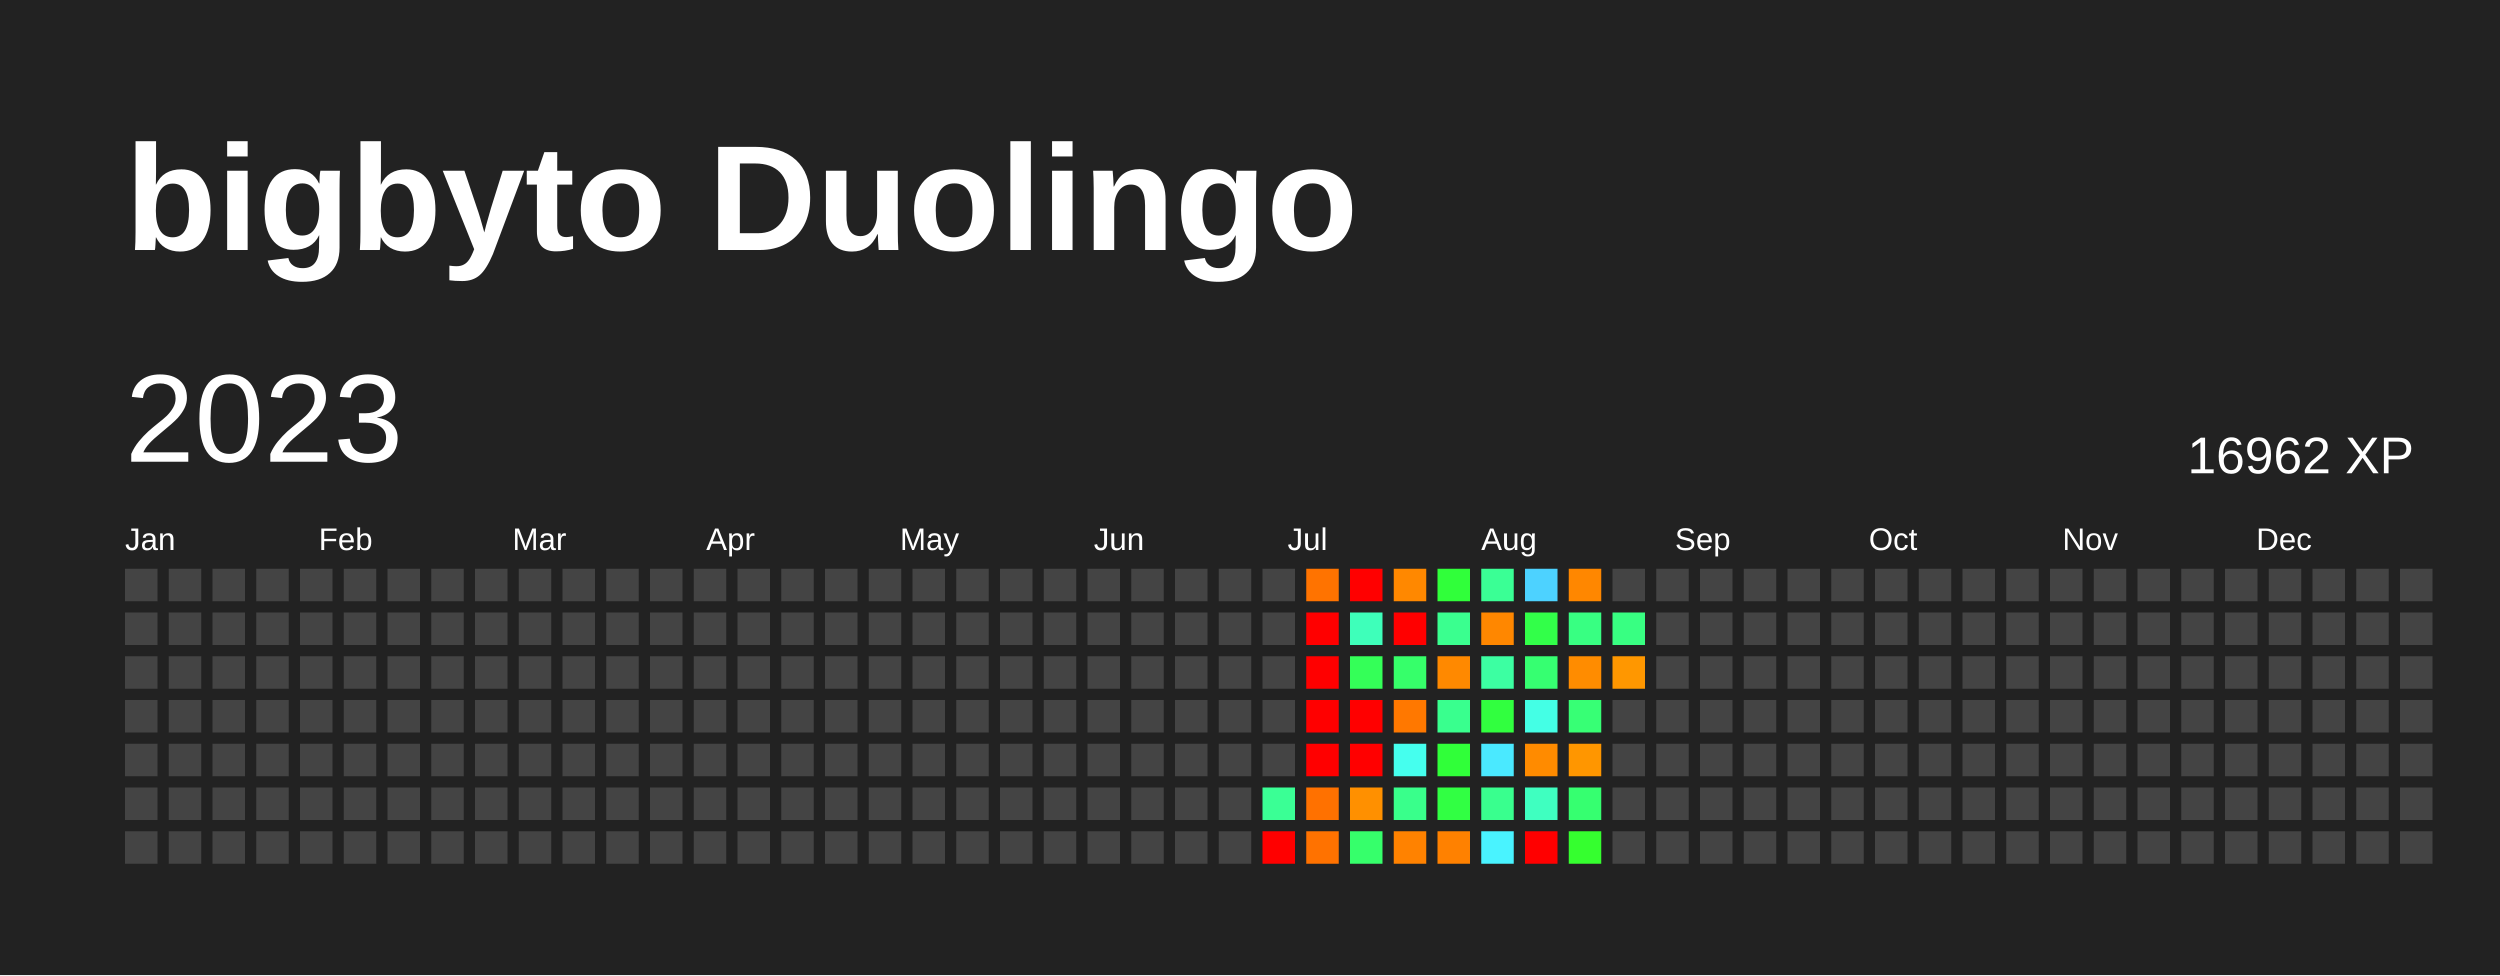
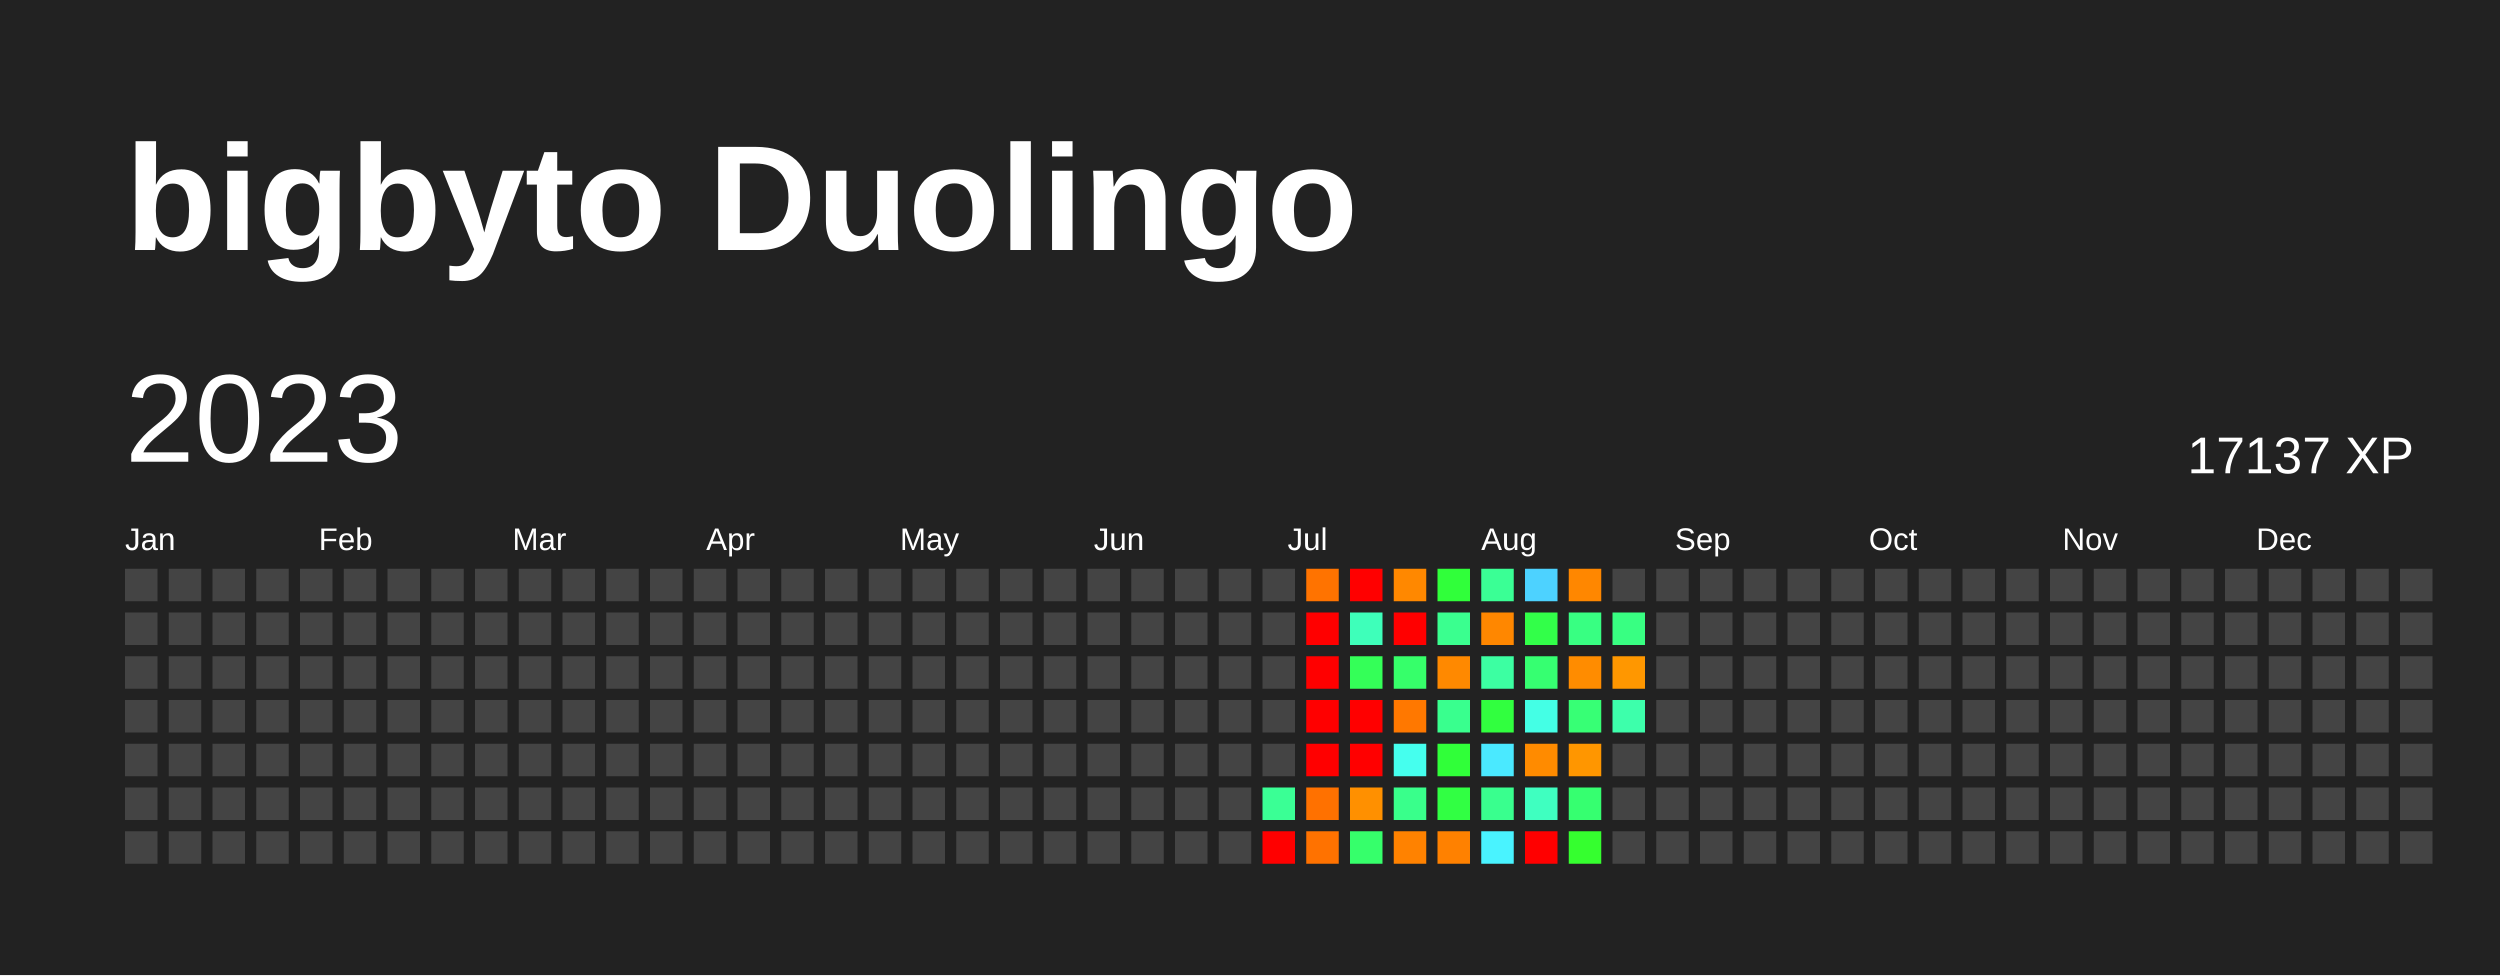
<svg xmlns="http://www.w3.org/2000/svg" baseProfile="full" height="78mm" version="1.1" viewBox="0,0,200,78" width="200mm">
  <defs />
  <rect fill="#222222" height="78" width="200" x="0" y="0" />
  <text fill="#FFFFFF" style="font-size:12px; font-family:Arial; font-weight:bold;" x="10" y="20">bigbyto Duolingo</text>
  <text dominant-baseline="hanging" fill="#FFFFFF" style="font-size:10.0px; font-family:Arial;" x="10" y="30">2023</text>
-   <text dominant-baseline="hanging" fill="#FFFFFF" style="font-size:4.125px; font-family:Arial;" x="175" y="35">16962 XP</text>
+   <text dominant-baseline="hanging" fill="#FFFFFF" style="font-size:4.125px; font-family:Arial;" x="175" y="35">17137 XP</text>
  <text fill="#FFFFFF" style="font-size:2.5px; font-family:Arial" x="10.0" y="44">Jan</text>
  <text fill="#FFFFFF" style="font-size:2.5px; font-family:Arial" x="25.5" y="44">Feb</text>
  <text fill="#FFFFFF" style="font-size:2.5px; font-family:Arial" x="41.0" y="44">Mar</text>
  <text fill="#FFFFFF" style="font-size:2.5px; font-family:Arial" x="56.5" y="44">Apr</text>
  <text fill="#FFFFFF" style="font-size:2.5px; font-family:Arial" x="72.0" y="44">May</text>
  <text fill="#FFFFFF" style="font-size:2.5px; font-family:Arial" x="87.5" y="44">Jun</text>
  <text fill="#FFFFFF" style="font-size:2.5px; font-family:Arial" x="103.0" y="44">Jul</text>
  <text fill="#FFFFFF" style="font-size:2.5px; font-family:Arial" x="118.5" y="44">Aug</text>
  <text fill="#FFFFFF" style="font-size:2.5px; font-family:Arial" x="134.0" y="44">Sep</text>
  <text fill="#FFFFFF" style="font-size:2.5px; font-family:Arial" x="149.5" y="44">Oct</text>
  <text fill="#FFFFFF" style="font-size:2.5px; font-family:Arial" x="165.0" y="44">Nov</text>
  <text fill="#FFFFFF" style="font-size:2.5px; font-family:Arial" x="180.5" y="44">Dec</text>
  <rect fill="#444444" height="2.6" width="2.6" x="10.0" y="45.5" />
  <rect fill="#444444" height="2.6" width="2.6" x="10.0" y="49.0" />
  <rect fill="#444444" height="2.6" width="2.6" x="10.0" y="52.5" />
  <rect fill="#444444" height="2.6" width="2.6" x="10.0" y="56.0" />
  <rect fill="#444444" height="2.6" width="2.6" x="10.0" y="59.5" />
  <rect fill="#444444" height="2.6" width="2.6" x="10.0" y="63.0" />
  <rect fill="#444444" height="2.6" width="2.6" x="10.0" y="66.5" />
  <rect fill="#444444" height="2.6" width="2.6" x="13.5" y="45.5" />
  <rect fill="#444444" height="2.6" width="2.6" x="13.5" y="49.0" />
  <rect fill="#444444" height="2.6" width="2.6" x="13.5" y="52.5" />
  <rect fill="#444444" height="2.6" width="2.6" x="13.5" y="56.0" />
  <rect fill="#444444" height="2.6" width="2.6" x="13.5" y="59.5" />
  <rect fill="#444444" height="2.6" width="2.6" x="13.5" y="63.0" />
  <rect fill="#444444" height="2.6" width="2.6" x="13.5" y="66.5" />
  <rect fill="#444444" height="2.6" width="2.6" x="17.0" y="45.5" />
  <rect fill="#444444" height="2.6" width="2.6" x="17.0" y="49.0" />
  <rect fill="#444444" height="2.6" width="2.6" x="17.0" y="52.5" />
  <rect fill="#444444" height="2.6" width="2.6" x="17.0" y="56.0" />
  <rect fill="#444444" height="2.6" width="2.6" x="17.0" y="59.5" />
  <rect fill="#444444" height="2.6" width="2.6" x="17.0" y="63.0" />
  <rect fill="#444444" height="2.6" width="2.6" x="17.0" y="66.5" />
  <rect fill="#444444" height="2.6" width="2.6" x="20.5" y="45.5" />
  <rect fill="#444444" height="2.6" width="2.6" x="20.5" y="49.0" />
  <rect fill="#444444" height="2.6" width="2.6" x="20.5" y="52.5" />
  <rect fill="#444444" height="2.6" width="2.6" x="20.5" y="56.0" />
  <rect fill="#444444" height="2.6" width="2.6" x="20.5" y="59.5" />
  <rect fill="#444444" height="2.6" width="2.6" x="20.5" y="63.0" />
  <rect fill="#444444" height="2.6" width="2.6" x="20.5" y="66.5" />
  <rect fill="#444444" height="2.6" width="2.6" x="24.0" y="45.5" />
  <rect fill="#444444" height="2.6" width="2.6" x="24.0" y="49.0" />
  <rect fill="#444444" height="2.6" width="2.6" x="24.0" y="52.5" />
  <rect fill="#444444" height="2.6" width="2.6" x="24.0" y="56.0" />
  <rect fill="#444444" height="2.6" width="2.6" x="24.0" y="59.5" />
  <rect fill="#444444" height="2.6" width="2.6" x="24.0" y="63.0" />
  <rect fill="#444444" height="2.6" width="2.6" x="24.0" y="66.5" />
  <rect fill="#444444" height="2.6" width="2.6" x="27.5" y="45.5" />
  <rect fill="#444444" height="2.6" width="2.6" x="27.5" y="49.0" />
  <rect fill="#444444" height="2.6" width="2.6" x="27.5" y="52.5" />
  <rect fill="#444444" height="2.6" width="2.6" x="27.5" y="56.0" />
  <rect fill="#444444" height="2.6" width="2.6" x="27.5" y="59.5" />
  <rect fill="#444444" height="2.6" width="2.6" x="27.5" y="63.0" />
  <rect fill="#444444" height="2.6" width="2.6" x="27.5" y="66.5" />
  <rect fill="#444444" height="2.6" width="2.6" x="31.0" y="45.5" />
  <rect fill="#444444" height="2.6" width="2.6" x="31.0" y="49.0" />
  <rect fill="#444444" height="2.6" width="2.6" x="31.0" y="52.5" />
  <rect fill="#444444" height="2.6" width="2.6" x="31.0" y="56.0" />
  <rect fill="#444444" height="2.6" width="2.6" x="31.0" y="59.5" />
  <rect fill="#444444" height="2.6" width="2.6" x="31.0" y="63.0" />
  <rect fill="#444444" height="2.6" width="2.6" x="31.0" y="66.5" />
  <rect fill="#444444" height="2.6" width="2.6" x="34.5" y="45.5" />
  <rect fill="#444444" height="2.6" width="2.6" x="34.5" y="49.0" />
  <rect fill="#444444" height="2.6" width="2.6" x="34.5" y="52.5" />
  <rect fill="#444444" height="2.6" width="2.6" x="34.5" y="56.0" />
  <rect fill="#444444" height="2.6" width="2.6" x="34.5" y="59.5" />
  <rect fill="#444444" height="2.6" width="2.6" x="34.5" y="63.0" />
  <rect fill="#444444" height="2.6" width="2.6" x="34.5" y="66.5" />
  <rect fill="#444444" height="2.6" width="2.6" x="38.0" y="45.5" />
  <rect fill="#444444" height="2.6" width="2.6" x="38.0" y="49.0" />
  <rect fill="#444444" height="2.6" width="2.6" x="38.0" y="52.5" />
  <rect fill="#444444" height="2.6" width="2.6" x="38.0" y="56.0" />
  <rect fill="#444444" height="2.6" width="2.6" x="38.0" y="59.5" />
  <rect fill="#444444" height="2.6" width="2.6" x="38.0" y="63.0" />
  <rect fill="#444444" height="2.6" width="2.6" x="38.0" y="66.5" />
  <rect fill="#444444" height="2.6" width="2.6" x="41.5" y="45.5" />
  <rect fill="#444444" height="2.6" width="2.6" x="41.5" y="49.0" />
  <rect fill="#444444" height="2.6" width="2.6" x="41.5" y="52.5" />
  <rect fill="#444444" height="2.6" width="2.6" x="41.5" y="56.0" />
  <rect fill="#444444" height="2.6" width="2.6" x="41.5" y="59.5" />
  <rect fill="#444444" height="2.6" width="2.6" x="41.5" y="63.0" />
  <rect fill="#444444" height="2.6" width="2.6" x="41.5" y="66.5" />
  <rect fill="#444444" height="2.6" width="2.6" x="45.0" y="45.5" />
  <rect fill="#444444" height="2.6" width="2.6" x="45.0" y="49.0" />
  <rect fill="#444444" height="2.6" width="2.6" x="45.0" y="52.5" />
  <rect fill="#444444" height="2.6" width="2.6" x="45.0" y="56.0" />
  <rect fill="#444444" height="2.6" width="2.6" x="45.0" y="59.5" />
  <rect fill="#444444" height="2.6" width="2.6" x="45.0" y="63.0" />
  <rect fill="#444444" height="2.6" width="2.6" x="45.0" y="66.5" />
  <rect fill="#444444" height="2.6" width="2.6" x="48.5" y="45.5" />
  <rect fill="#444444" height="2.6" width="2.6" x="48.5" y="49.0" />
  <rect fill="#444444" height="2.6" width="2.6" x="48.5" y="52.5" />
  <rect fill="#444444" height="2.6" width="2.6" x="48.5" y="56.0" />
  <rect fill="#444444" height="2.6" width="2.6" x="48.5" y="59.5" />
  <rect fill="#444444" height="2.6" width="2.6" x="48.5" y="63.0" />
  <rect fill="#444444" height="2.6" width="2.6" x="48.5" y="66.5" />
  <rect fill="#444444" height="2.6" width="2.6" x="52.0" y="45.5" />
  <rect fill="#444444" height="2.6" width="2.6" x="52.0" y="49.0" />
  <rect fill="#444444" height="2.6" width="2.6" x="52.0" y="52.5" />
  <rect fill="#444444" height="2.6" width="2.6" x="52.0" y="56.0" />
  <rect fill="#444444" height="2.6" width="2.6" x="52.0" y="59.5" />
  <rect fill="#444444" height="2.6" width="2.6" x="52.0" y="63.0" />
  <rect fill="#444444" height="2.6" width="2.6" x="52.0" y="66.5" />
  <rect fill="#444444" height="2.6" width="2.6" x="55.5" y="45.5" />
  <rect fill="#444444" height="2.6" width="2.6" x="55.5" y="49.0" />
  <rect fill="#444444" height="2.6" width="2.6" x="55.5" y="52.5" />
  <rect fill="#444444" height="2.6" width="2.6" x="55.5" y="56.0" />
  <rect fill="#444444" height="2.6" width="2.6" x="55.5" y="59.5" />
  <rect fill="#444444" height="2.6" width="2.6" x="55.5" y="63.0" />
  <rect fill="#444444" height="2.6" width="2.6" x="55.5" y="66.5" />
  <rect fill="#444444" height="2.6" width="2.6" x="59.0" y="45.5" />
  <rect fill="#444444" height="2.6" width="2.6" x="59.0" y="49.0" />
  <rect fill="#444444" height="2.6" width="2.6" x="59.0" y="52.5" />
  <rect fill="#444444" height="2.6" width="2.6" x="59.0" y="56.0" />
  <rect fill="#444444" height="2.6" width="2.6" x="59.0" y="59.5" />
  <rect fill="#444444" height="2.6" width="2.6" x="59.0" y="63.0" />
  <rect fill="#444444" height="2.6" width="2.6" x="59.0" y="66.5" />
  <rect fill="#444444" height="2.6" width="2.6" x="62.5" y="45.5" />
  <rect fill="#444444" height="2.6" width="2.6" x="62.5" y="49.0" />
  <rect fill="#444444" height="2.6" width="2.6" x="62.5" y="52.5" />
  <rect fill="#444444" height="2.6" width="2.6" x="62.5" y="56.0" />
  <rect fill="#444444" height="2.6" width="2.6" x="62.5" y="59.5" />
  <rect fill="#444444" height="2.6" width="2.6" x="62.5" y="63.0" />
  <rect fill="#444444" height="2.6" width="2.6" x="62.5" y="66.5" />
  <rect fill="#444444" height="2.6" width="2.6" x="66.0" y="45.5" />
  <rect fill="#444444" height="2.6" width="2.6" x="66.0" y="49.0" />
  <rect fill="#444444" height="2.6" width="2.6" x="66.0" y="52.5" />
  <rect fill="#444444" height="2.6" width="2.6" x="66.0" y="56.0" />
  <rect fill="#444444" height="2.6" width="2.6" x="66.0" y="59.5" />
  <rect fill="#444444" height="2.6" width="2.6" x="66.0" y="63.0" />
  <rect fill="#444444" height="2.6" width="2.6" x="66.0" y="66.5" />
  <rect fill="#444444" height="2.6" width="2.6" x="69.5" y="45.5" />
  <rect fill="#444444" height="2.6" width="2.6" x="69.5" y="49.0" />
  <rect fill="#444444" height="2.6" width="2.6" x="69.5" y="52.5" />
  <rect fill="#444444" height="2.6" width="2.6" x="69.5" y="56.0" />
  <rect fill="#444444" height="2.6" width="2.6" x="69.5" y="59.5" />
  <rect fill="#444444" height="2.6" width="2.6" x="69.5" y="63.0" />
  <rect fill="#444444" height="2.6" width="2.6" x="69.5" y="66.5" />
  <rect fill="#444444" height="2.6" width="2.6" x="73.0" y="45.5" />
  <rect fill="#444444" height="2.6" width="2.6" x="73.0" y="49.0" />
  <rect fill="#444444" height="2.6" width="2.6" x="73.0" y="52.5" />
  <rect fill="#444444" height="2.6" width="2.6" x="73.0" y="56.0" />
  <rect fill="#444444" height="2.6" width="2.6" x="73.0" y="59.5" />
  <rect fill="#444444" height="2.6" width="2.6" x="73.0" y="63.0" />
  <rect fill="#444444" height="2.6" width="2.6" x="73.0" y="66.5" />
  <rect fill="#444444" height="2.6" width="2.6" x="76.5" y="45.5" />
  <rect fill="#444444" height="2.6" width="2.6" x="76.5" y="49.0" />
  <rect fill="#444444" height="2.6" width="2.6" x="76.5" y="52.5" />
  <rect fill="#444444" height="2.6" width="2.6" x="76.5" y="56.0" />
  <rect fill="#444444" height="2.6" width="2.6" x="76.5" y="59.5" />
  <rect fill="#444444" height="2.6" width="2.6" x="76.5" y="63.0" />
  <rect fill="#444444" height="2.6" width="2.6" x="76.5" y="66.5" />
  <rect fill="#444444" height="2.6" width="2.6" x="80.0" y="45.5" />
  <rect fill="#444444" height="2.6" width="2.6" x="80.0" y="49.0" />
  <rect fill="#444444" height="2.6" width="2.6" x="80.0" y="52.5" />
  <rect fill="#444444" height="2.6" width="2.6" x="80.0" y="56.0" />
  <rect fill="#444444" height="2.6" width="2.6" x="80.0" y="59.5" />
  <rect fill="#444444" height="2.6" width="2.6" x="80.0" y="63.0" />
  <rect fill="#444444" height="2.6" width="2.6" x="80.0" y="66.5" />
  <rect fill="#444444" height="2.6" width="2.6" x="83.5" y="45.5" />
  <rect fill="#444444" height="2.6" width="2.6" x="83.5" y="49.0" />
  <rect fill="#444444" height="2.6" width="2.6" x="83.5" y="52.5" />
  <rect fill="#444444" height="2.6" width="2.6" x="83.5" y="56.0" />
  <rect fill="#444444" height="2.6" width="2.6" x="83.5" y="59.5" />
  <rect fill="#444444" height="2.6" width="2.6" x="83.5" y="63.0" />
  <rect fill="#444444" height="2.6" width="2.6" x="83.5" y="66.5" />
  <rect fill="#444444" height="2.6" width="2.6" x="87.0" y="45.5" />
  <rect fill="#444444" height="2.6" width="2.6" x="87.0" y="49.0" />
  <rect fill="#444444" height="2.6" width="2.6" x="87.0" y="52.5" />
  <rect fill="#444444" height="2.6" width="2.6" x="87.0" y="56.0" />
  <rect fill="#444444" height="2.6" width="2.6" x="87.0" y="59.5" />
  <rect fill="#444444" height="2.6" width="2.6" x="87.0" y="63.0" />
  <rect fill="#444444" height="2.6" width="2.6" x="87.0" y="66.5" />
  <rect fill="#444444" height="2.6" width="2.6" x="90.5" y="45.5" />
  <rect fill="#444444" height="2.6" width="2.6" x="90.5" y="49.0" />
  <rect fill="#444444" height="2.6" width="2.6" x="90.5" y="52.5" />
  <rect fill="#444444" height="2.6" width="2.6" x="90.5" y="56.0" />
  <rect fill="#444444" height="2.6" width="2.6" x="90.5" y="59.5" />
  <rect fill="#444444" height="2.6" width="2.6" x="90.5" y="63.0" />
  <rect fill="#444444" height="2.6" width="2.6" x="90.5" y="66.5" />
  <rect fill="#444444" height="2.6" width="2.6" x="94.0" y="45.5" />
  <rect fill="#444444" height="2.6" width="2.6" x="94.0" y="49.0" />
  <rect fill="#444444" height="2.6" width="2.6" x="94.0" y="52.5" />
  <rect fill="#444444" height="2.6" width="2.6" x="94.0" y="56.0" />
  <rect fill="#444444" height="2.6" width="2.6" x="94.0" y="59.5" />
  <rect fill="#444444" height="2.6" width="2.6" x="94.0" y="63.0" />
  <rect fill="#444444" height="2.6" width="2.6" x="94.0" y="66.5" />
  <rect fill="#444444" height="2.6" width="2.6" x="97.5" y="45.5" />
  <rect fill="#444444" height="2.6" width="2.6" x="97.5" y="49.0" />
  <rect fill="#444444" height="2.6" width="2.6" x="97.5" y="52.5" />
  <rect fill="#444444" height="2.6" width="2.6" x="97.5" y="56.0" />
  <rect fill="#444444" height="2.6" width="2.6" x="97.5" y="59.5" />
  <rect fill="#444444" height="2.6" width="2.6" x="97.5" y="63.0" />
  <rect fill="#444444" height="2.6" width="2.6" x="97.5" y="66.5" />
  <rect fill="#444444" height="2.6" width="2.6" x="101.0" y="45.5" />
  <rect fill="#444444" height="2.6" width="2.6" x="101.0" y="49.0" />
  <rect fill="#444444" height="2.6" width="2.6" x="101.0" y="52.5" />
  <rect fill="#444444" height="2.6" width="2.6" x="101.0" y="56.0" />
  <rect fill="#444444" height="2.6" width="2.6" x="101.0" y="59.5" />
  <rect fill="#3aff95" height="2.6" width="2.6" x="101.0" y="63.0" />
  <rect fill="red" height="2.6" width="2.6" x="101.0" y="66.5" />
  <rect fill="#ff7300" height="2.6" width="2.6" x="104.5" y="45.5" />
  <rect fill="red" height="2.6" width="2.6" x="104.5" y="49.0" />
  <rect fill="red" height="2.6" width="2.6" x="104.5" y="52.5" />
  <rect fill="red" height="2.6" width="2.6" x="104.5" y="56.0" />
  <rect fill="red" height="2.6" width="2.6" x="104.5" y="59.5" />
  <rect fill="#ff7100" height="2.6" width="2.6" x="104.5" y="63.0" />
  <rect fill="#ff7200" height="2.6" width="2.6" x="104.5" y="66.5" />
  <rect fill="red" height="2.6" width="2.6" x="108.0" y="45.5" />
  <rect fill="#3effba" height="2.6" width="2.6" x="108.0" y="49.0" />
  <rect fill="#34ff58" height="2.6" width="2.6" x="108.0" y="52.5" />
  <rect fill="red" height="2.6" width="2.6" x="108.0" y="56.0" />
  <rect fill="red" height="2.6" width="2.6" x="108.0" y="59.5" />
  <rect fill="#ff9000" height="2.6" width="2.6" x="108.0" y="63.0" />
  <rect fill="#36ff6b" height="2.6" width="2.6" x="108.0" y="66.5" />
  <rect fill="#ff8800" height="2.6" width="2.6" x="111.5" y="45.5" />
  <rect fill="red" height="2.6" width="2.6" x="111.5" y="49.0" />
  <rect fill="#36ff6a" height="2.6" width="2.6" x="111.5" y="52.5" />
  <rect fill="#ff7800" height="2.6" width="2.6" x="111.5" y="56.0" />
  <rect fill="#45ffee" height="2.6" width="2.6" x="111.5" y="59.5" />
  <rect fill="#39ff8b" height="2.6" width="2.6" x="111.5" y="63.0" />
  <rect fill="#ff8200" height="2.6" width="2.6" x="111.5" y="66.5" />
  <rect fill="#30ff3a" height="2.6" width="2.6" x="115.0" y="45.5" />
  <rect fill="#3aff8f" height="2.6" width="2.6" x="115.0" y="49.0" />
  <rect fill="#ff8900" height="2.6" width="2.6" x="115.0" y="52.5" />
  <rect fill="#39ff8e" height="2.6" width="2.6" x="115.0" y="56.0" />
  <rect fill="#30ff39" height="2.6" width="2.6" x="115.0" y="59.5" />
  <rect fill="#31ff43" height="2.6" width="2.6" x="115.0" y="63.0" />
  <rect fill="#ff8100" height="2.6" width="2.6" x="115.0" y="66.5" />
  <rect fill="#3aff95" height="2.6" width="2.6" x="118.5" y="45.5" />
  <rect fill="#ff8700" height="2.6" width="2.6" x="118.5" y="49.0" />
  <rect fill="#3cffa2" height="2.6" width="2.6" x="118.5" y="52.5" />
  <rect fill="#31ff3f" height="2.6" width="2.6" x="118.5" y="56.0" />
  <rect fill="#4ae9ff" height="2.6" width="2.6" x="118.5" y="59.5" />
  <rect fill="#39ff8e" height="2.6" width="2.6" x="118.5" y="63.0" />
  <rect fill="#49f3ff" height="2.6" width="2.6" x="118.5" y="66.5" />
  <rect fill="#4dd2ff" height="2.6" width="2.6" x="122.0" y="45.5" />
  <rect fill="#32ff49" height="2.6" width="2.6" x="122.0" y="49.0" />
  <rect fill="#36ff71" height="2.6" width="2.6" x="122.0" y="52.5" />
  <rect fill="#44ffe5" height="2.6" width="2.6" x="122.0" y="56.0" />
  <rect fill="#ff8b00" height="2.6" width="2.6" x="122.0" y="59.5" />
  <rect fill="#3fffc0" height="2.6" width="2.6" x="122.0" y="63.0" />
  <rect fill="red" height="2.6" width="2.6" x="122.0" y="66.5" />
  <rect fill="#ff8700" height="2.6" width="2.6" x="125.5" y="45.5" />
  <rect fill="#38ff82" height="2.6" width="2.6" x="125.5" y="49.0" />
  <rect fill="#ff8c00" height="2.6" width="2.6" x="125.5" y="52.5" />
  <rect fill="#37ff75" height="2.6" width="2.6" x="125.5" y="56.0" />
  <rect fill="#ff9600" height="2.6" width="2.6" x="125.5" y="59.5" />
  <rect fill="#36ff70" height="2.6" width="2.6" x="125.5" y="63.0" />
  <rect fill="#35ff2f" height="2.6" width="2.6" x="125.5" y="66.5" />
  <rect fill="#444444" height="2.6" width="2.6" x="129.0" y="45.5" />
  <rect fill="#38ff82" height="2.6" width="2.6" x="129.0" y="49.0" />
  <rect fill="#ff9700" height="2.6" width="2.6" x="129.0" y="52.5" />
-   <rect fill="#444444" height="2.6" width="2.6" x="129.0" y="56.0" />
+   <rect fill="#3dffab" height="2.6" width="2.6" x="129.0" y="56.0" />
  <rect fill="#444444" height="2.6" width="2.6" x="129.0" y="59.5" />
  <rect fill="#444444" height="2.6" width="2.6" x="129.0" y="63.0" />
  <rect fill="#444444" height="2.6" width="2.6" x="129.0" y="66.5" />
  <rect fill="#444444" height="2.6" width="2.6" x="132.5" y="45.5" />
  <rect fill="#444444" height="2.6" width="2.6" x="132.5" y="49.0" />
  <rect fill="#444444" height="2.6" width="2.6" x="132.5" y="52.5" />
  <rect fill="#444444" height="2.6" width="2.6" x="132.5" y="56.0" />
  <rect fill="#444444" height="2.6" width="2.6" x="132.5" y="59.5" />
  <rect fill="#444444" height="2.6" width="2.6" x="132.5" y="63.0" />
  <rect fill="#444444" height="2.6" width="2.6" x="132.5" y="66.5" />
  <rect fill="#444444" height="2.6" width="2.6" x="136.0" y="45.5" />
  <rect fill="#444444" height="2.6" width="2.6" x="136.0" y="49.0" />
  <rect fill="#444444" height="2.6" width="2.6" x="136.0" y="52.5" />
  <rect fill="#444444" height="2.6" width="2.6" x="136.0" y="56.0" />
  <rect fill="#444444" height="2.6" width="2.6" x="136.0" y="59.5" />
  <rect fill="#444444" height="2.6" width="2.6" x="136.0" y="63.0" />
  <rect fill="#444444" height="2.6" width="2.6" x="136.0" y="66.5" />
  <rect fill="#444444" height="2.6" width="2.6" x="139.5" y="45.5" />
  <rect fill="#444444" height="2.6" width="2.6" x="139.5" y="49.0" />
  <rect fill="#444444" height="2.6" width="2.6" x="139.5" y="52.5" />
  <rect fill="#444444" height="2.6" width="2.6" x="139.5" y="56.0" />
  <rect fill="#444444" height="2.6" width="2.6" x="139.5" y="59.5" />
  <rect fill="#444444" height="2.6" width="2.6" x="139.5" y="63.0" />
  <rect fill="#444444" height="2.6" width="2.6" x="139.5" y="66.5" />
  <rect fill="#444444" height="2.6" width="2.6" x="143.0" y="45.5" />
  <rect fill="#444444" height="2.6" width="2.6" x="143.0" y="49.0" />
  <rect fill="#444444" height="2.6" width="2.6" x="143.0" y="52.5" />
  <rect fill="#444444" height="2.6" width="2.6" x="143.0" y="56.0" />
  <rect fill="#444444" height="2.6" width="2.6" x="143.0" y="59.5" />
  <rect fill="#444444" height="2.6" width="2.6" x="143.0" y="63.0" />
  <rect fill="#444444" height="2.6" width="2.6" x="143.0" y="66.5" />
  <rect fill="#444444" height="2.6" width="2.6" x="146.5" y="45.5" />
  <rect fill="#444444" height="2.6" width="2.6" x="146.5" y="49.0" />
  <rect fill="#444444" height="2.6" width="2.6" x="146.5" y="52.5" />
  <rect fill="#444444" height="2.6" width="2.6" x="146.5" y="56.0" />
  <rect fill="#444444" height="2.6" width="2.6" x="146.5" y="59.5" />
  <rect fill="#444444" height="2.6" width="2.6" x="146.5" y="63.0" />
  <rect fill="#444444" height="2.6" width="2.6" x="146.5" y="66.5" />
  <rect fill="#444444" height="2.6" width="2.6" x="150.0" y="45.5" />
  <rect fill="#444444" height="2.6" width="2.6" x="150.0" y="49.0" />
  <rect fill="#444444" height="2.6" width="2.6" x="150.0" y="52.5" />
  <rect fill="#444444" height="2.6" width="2.6" x="150.0" y="56.0" />
  <rect fill="#444444" height="2.6" width="2.6" x="150.0" y="59.5" />
  <rect fill="#444444" height="2.6" width="2.6" x="150.0" y="63.0" />
  <rect fill="#444444" height="2.6" width="2.6" x="150.0" y="66.5" />
  <rect fill="#444444" height="2.6" width="2.6" x="153.5" y="45.5" />
  <rect fill="#444444" height="2.6" width="2.6" x="153.5" y="49.0" />
  <rect fill="#444444" height="2.6" width="2.6" x="153.5" y="52.5" />
  <rect fill="#444444" height="2.6" width="2.6" x="153.5" y="56.0" />
  <rect fill="#444444" height="2.6" width="2.6" x="153.5" y="59.5" />
  <rect fill="#444444" height="2.6" width="2.6" x="153.5" y="63.0" />
  <rect fill="#444444" height="2.6" width="2.6" x="153.5" y="66.5" />
  <rect fill="#444444" height="2.6" width="2.6" x="157.0" y="45.5" />
  <rect fill="#444444" height="2.6" width="2.6" x="157.0" y="49.0" />
  <rect fill="#444444" height="2.6" width="2.6" x="157.0" y="52.5" />
  <rect fill="#444444" height="2.6" width="2.6" x="157.0" y="56.0" />
  <rect fill="#444444" height="2.6" width="2.6" x="157.0" y="59.5" />
  <rect fill="#444444" height="2.6" width="2.6" x="157.0" y="63.0" />
  <rect fill="#444444" height="2.6" width="2.6" x="157.0" y="66.5" />
  <rect fill="#444444" height="2.6" width="2.6" x="160.5" y="45.5" />
  <rect fill="#444444" height="2.6" width="2.6" x="160.5" y="49.0" />
  <rect fill="#444444" height="2.6" width="2.6" x="160.5" y="52.5" />
  <rect fill="#444444" height="2.6" width="2.6" x="160.5" y="56.0" />
  <rect fill="#444444" height="2.6" width="2.6" x="160.5" y="59.5" />
  <rect fill="#444444" height="2.6" width="2.6" x="160.5" y="63.0" />
  <rect fill="#444444" height="2.6" width="2.6" x="160.5" y="66.5" />
  <rect fill="#444444" height="2.6" width="2.6" x="164.0" y="45.5" />
  <rect fill="#444444" height="2.6" width="2.6" x="164.0" y="49.0" />
  <rect fill="#444444" height="2.6" width="2.6" x="164.0" y="52.5" />
  <rect fill="#444444" height="2.6" width="2.6" x="164.0" y="56.0" />
  <rect fill="#444444" height="2.6" width="2.6" x="164.0" y="59.5" />
  <rect fill="#444444" height="2.6" width="2.6" x="164.0" y="63.0" />
  <rect fill="#444444" height="2.6" width="2.6" x="164.0" y="66.5" />
  <rect fill="#444444" height="2.6" width="2.6" x="167.5" y="45.5" />
  <rect fill="#444444" height="2.6" width="2.6" x="167.5" y="49.0" />
  <rect fill="#444444" height="2.6" width="2.6" x="167.5" y="52.5" />
  <rect fill="#444444" height="2.6" width="2.6" x="167.5" y="56.0" />
  <rect fill="#444444" height="2.6" width="2.6" x="167.5" y="59.5" />
  <rect fill="#444444" height="2.6" width="2.6" x="167.5" y="63.0" />
  <rect fill="#444444" height="2.6" width="2.6" x="167.5" y="66.5" />
  <rect fill="#444444" height="2.6" width="2.6" x="171.0" y="45.5" />
  <rect fill="#444444" height="2.6" width="2.6" x="171.0" y="49.0" />
  <rect fill="#444444" height="2.6" width="2.6" x="171.0" y="52.5" />
  <rect fill="#444444" height="2.6" width="2.6" x="171.0" y="56.0" />
  <rect fill="#444444" height="2.6" width="2.6" x="171.0" y="59.5" />
  <rect fill="#444444" height="2.6" width="2.6" x="171.0" y="63.0" />
  <rect fill="#444444" height="2.6" width="2.6" x="171.0" y="66.5" />
  <rect fill="#444444" height="2.6" width="2.6" x="174.5" y="45.5" />
  <rect fill="#444444" height="2.6" width="2.6" x="174.5" y="49.0" />
  <rect fill="#444444" height="2.6" width="2.6" x="174.5" y="52.5" />
  <rect fill="#444444" height="2.6" width="2.6" x="174.5" y="56.0" />
  <rect fill="#444444" height="2.6" width="2.6" x="174.5" y="59.5" />
  <rect fill="#444444" height="2.6" width="2.6" x="174.5" y="63.0" />
  <rect fill="#444444" height="2.6" width="2.6" x="174.5" y="66.5" />
  <rect fill="#444444" height="2.6" width="2.6" x="178.0" y="45.5" />
  <rect fill="#444444" height="2.6" width="2.6" x="178.0" y="49.0" />
  <rect fill="#444444" height="2.6" width="2.6" x="178.0" y="52.5" />
  <rect fill="#444444" height="2.6" width="2.6" x="178.0" y="56.0" />
  <rect fill="#444444" height="2.6" width="2.6" x="178.0" y="59.5" />
  <rect fill="#444444" height="2.6" width="2.6" x="178.0" y="63.0" />
  <rect fill="#444444" height="2.6" width="2.6" x="178.0" y="66.5" />
  <rect fill="#444444" height="2.6" width="2.6" x="181.5" y="45.5" />
  <rect fill="#444444" height="2.6" width="2.6" x="181.5" y="49.0" />
  <rect fill="#444444" height="2.6" width="2.6" x="181.5" y="52.5" />
  <rect fill="#444444" height="2.6" width="2.6" x="181.5" y="56.0" />
  <rect fill="#444444" height="2.6" width="2.6" x="181.5" y="59.5" />
  <rect fill="#444444" height="2.6" width="2.6" x="181.5" y="63.0" />
  <rect fill="#444444" height="2.6" width="2.6" x="181.5" y="66.5" />
  <rect fill="#444444" height="2.6" width="2.6" x="185.0" y="45.5" />
  <rect fill="#444444" height="2.6" width="2.6" x="185.0" y="49.0" />
  <rect fill="#444444" height="2.6" width="2.6" x="185.0" y="52.5" />
  <rect fill="#444444" height="2.6" width="2.6" x="185.0" y="56.0" />
  <rect fill="#444444" height="2.6" width="2.6" x="185.0" y="59.5" />
  <rect fill="#444444" height="2.6" width="2.6" x="185.0" y="63.0" />
  <rect fill="#444444" height="2.6" width="2.6" x="185.0" y="66.5" />
  <rect fill="#444444" height="2.6" width="2.6" x="188.5" y="45.5" />
  <rect fill="#444444" height="2.6" width="2.6" x="188.5" y="49.0" />
  <rect fill="#444444" height="2.6" width="2.6" x="188.5" y="52.5" />
  <rect fill="#444444" height="2.6" width="2.6" x="188.5" y="56.0" />
  <rect fill="#444444" height="2.6" width="2.6" x="188.5" y="59.5" />
  <rect fill="#444444" height="2.6" width="2.6" x="188.5" y="63.0" />
  <rect fill="#444444" height="2.6" width="2.6" x="188.5" y="66.5" />
  <rect fill="#444444" height="2.6" width="2.6" x="192.0" y="45.5" />
  <rect fill="#444444" height="2.6" width="2.6" x="192.0" y="49.0" />
  <rect fill="#444444" height="2.6" width="2.6" x="192.0" y="52.5" />
  <rect fill="#444444" height="2.6" width="2.6" x="192.0" y="56.0" />
  <rect fill="#444444" height="2.6" width="2.6" x="192.0" y="59.5" />
  <rect fill="#444444" height="2.6" width="2.6" x="192.0" y="63.0" />
  <rect fill="#444444" height="2.6" width="2.6" x="192.0" y="66.5" />
</svg>
